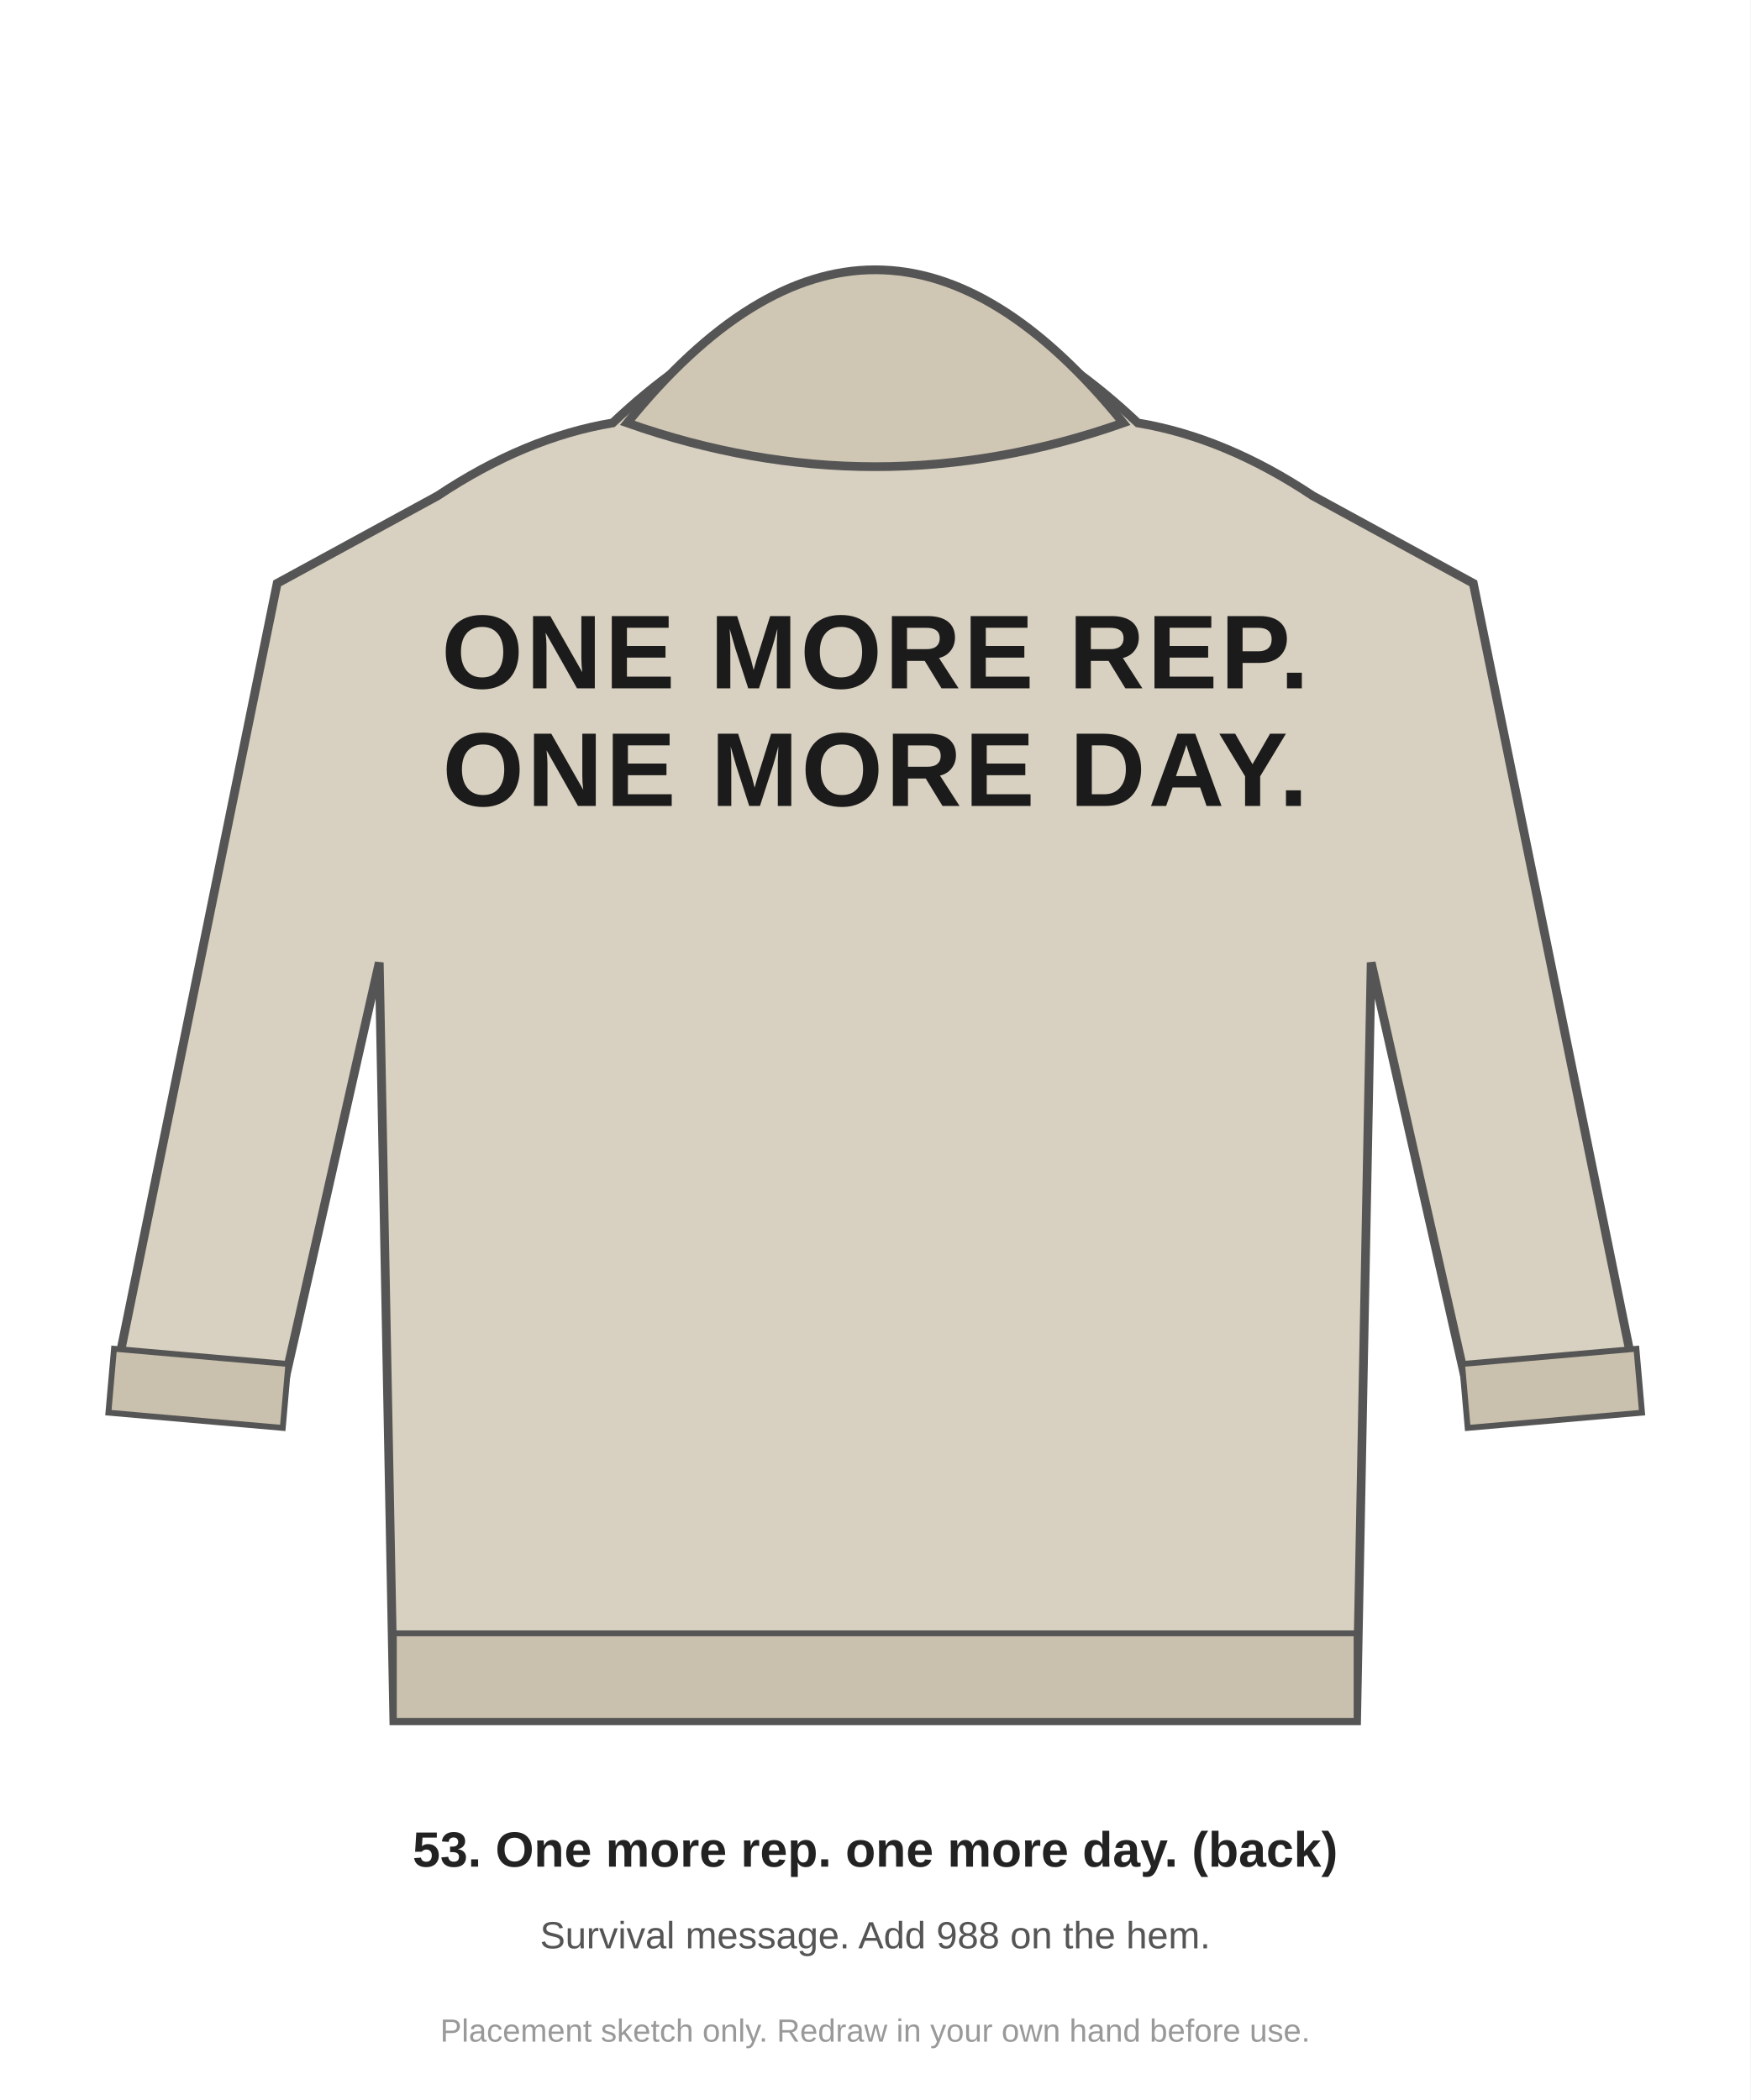
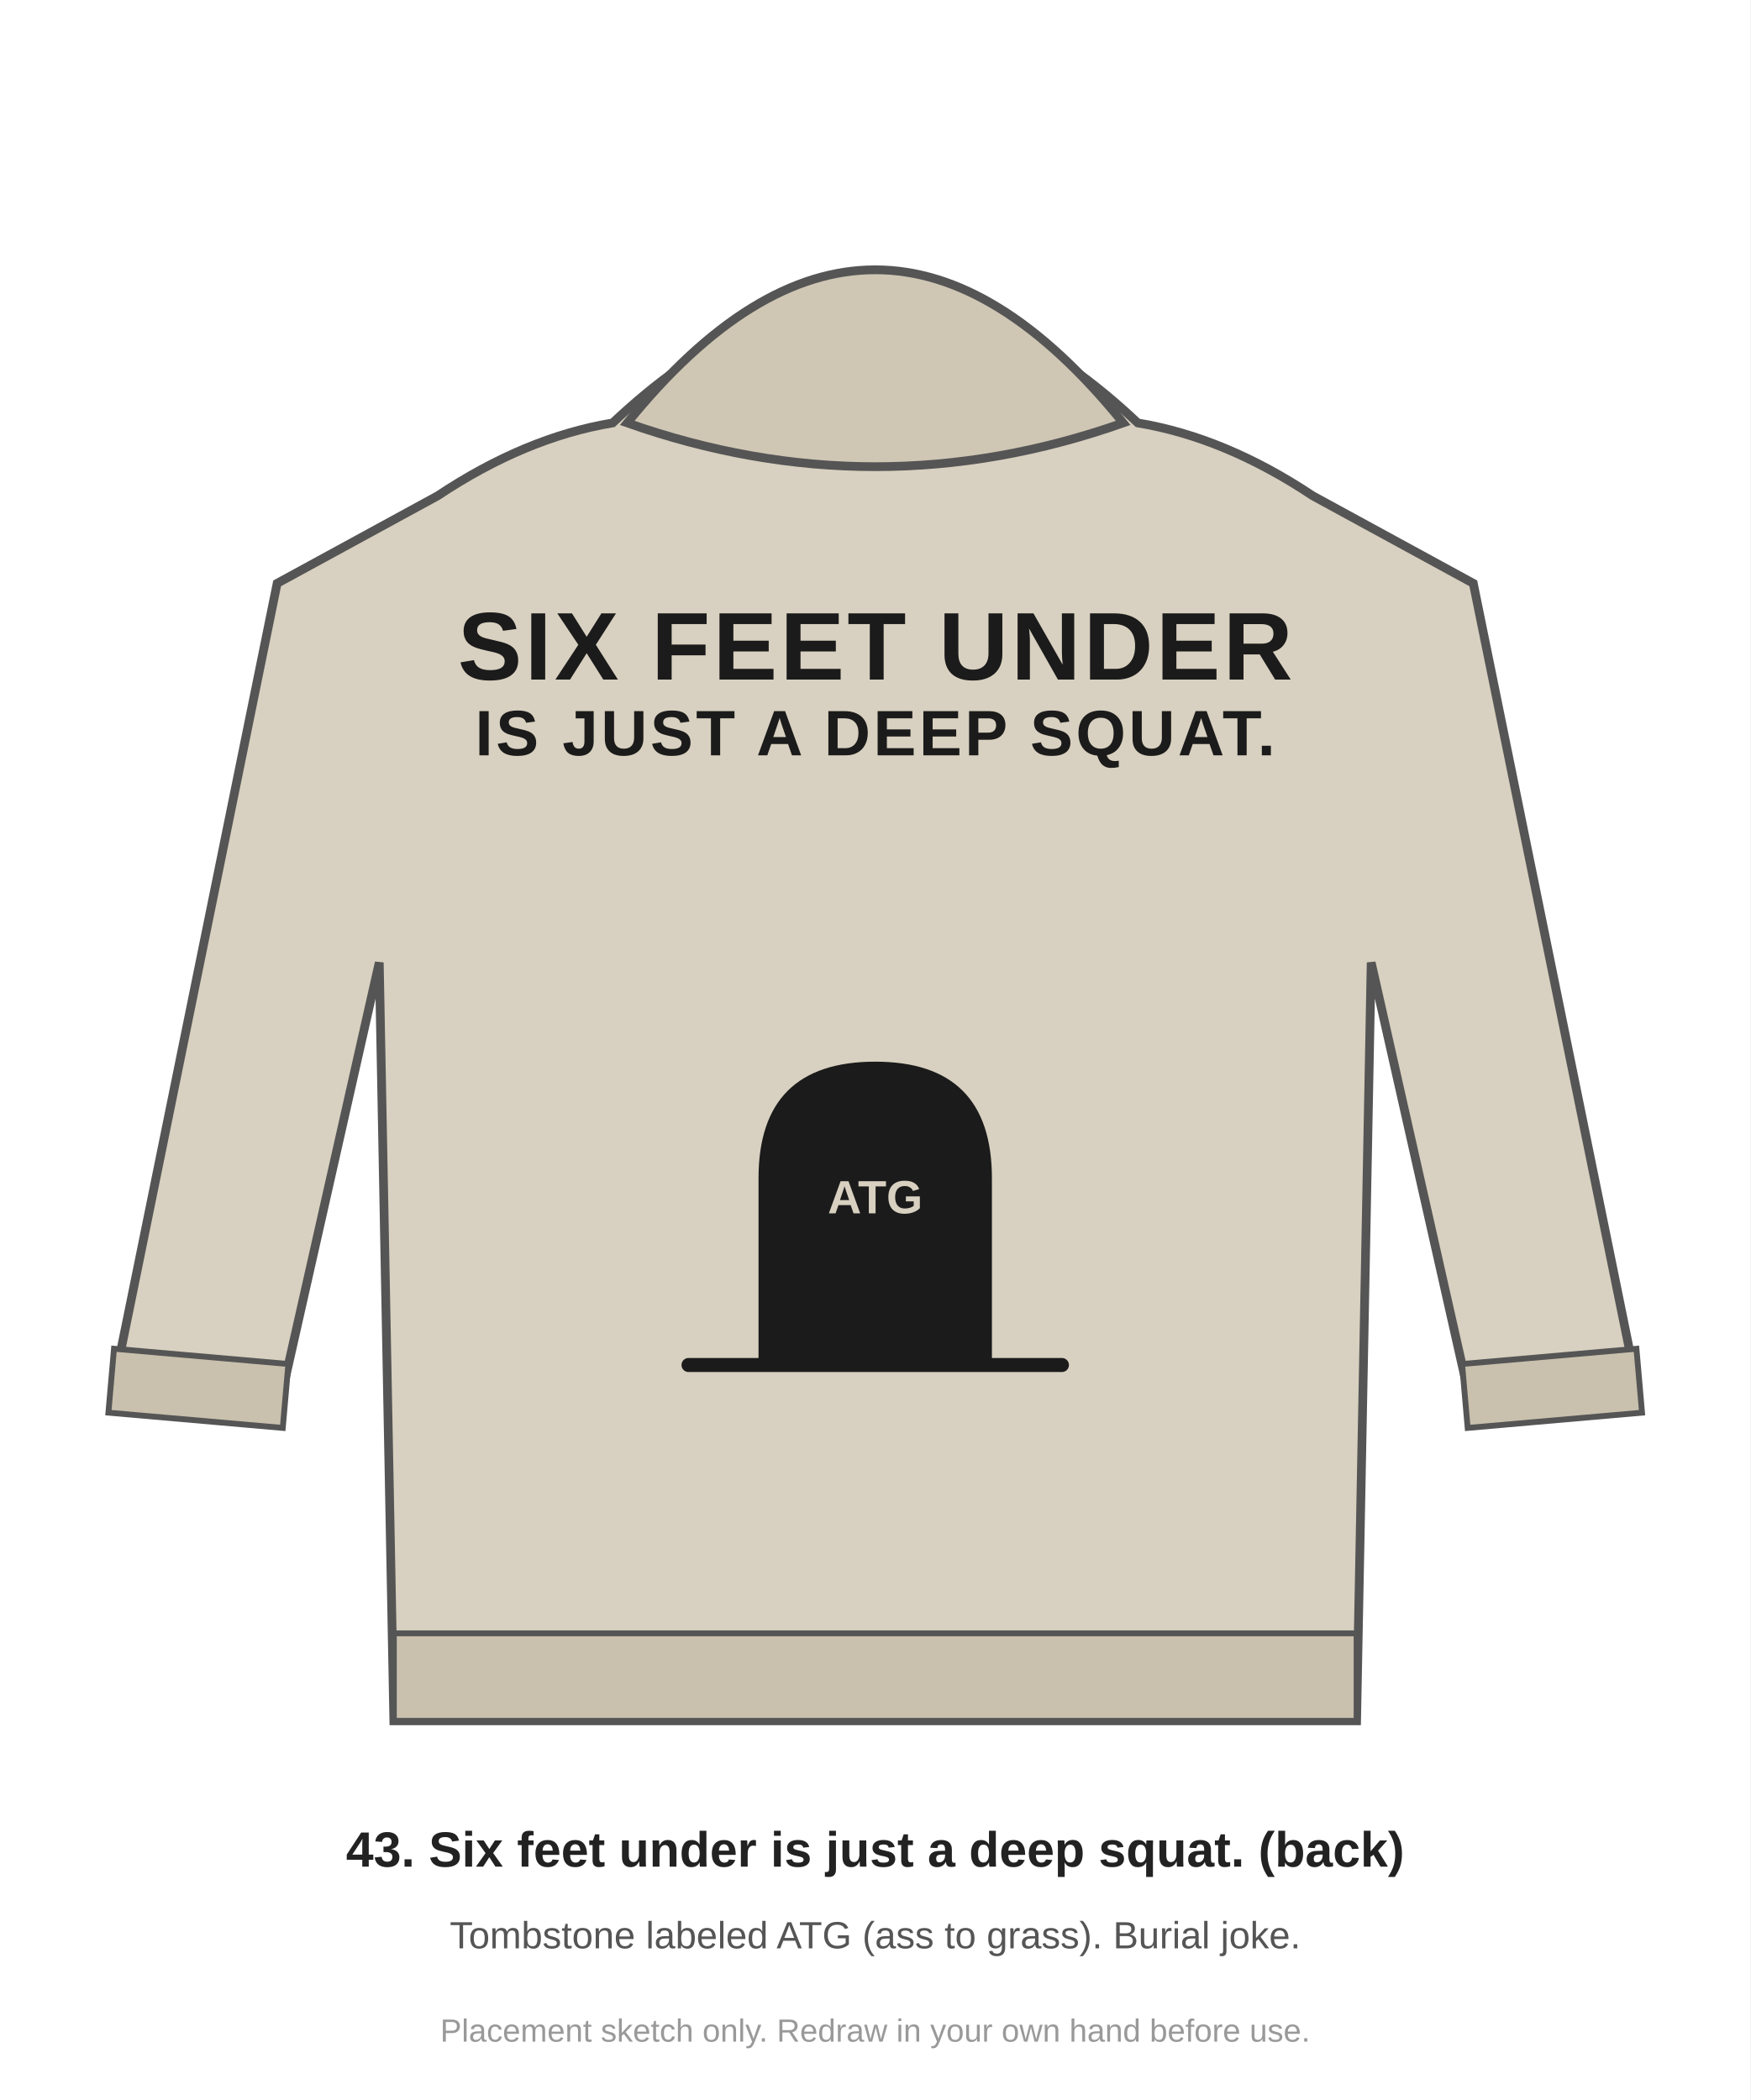
<svg xmlns="http://www.w3.org/2000/svg" viewBox="0 0 600 720" width="600" height="720" font-family="Arial, Helvetica, sans-serif">
  <rect width="600" height="720" fill="#ffffff" />
  <path d="M150 170 L95 200 L40 470 L95 485 L130 330 L135 590 L465 590 L470 330 L505 485 L560 470 L505 200 L450 170 Q420 150 390 145 Q300 60 210 145 Q180 150 150 170 Z" fill="#d8d0c0" stroke="#555" stroke-width="3" />
  <path d="M215 145 Q300 40 385 145 Q300 175 215 145 Z" fill="#cfc6b4" stroke="#555" stroke-width="3" />
  <rect x="38" y="465" width="60" height="22" fill="#c9c0ad" stroke="#555" stroke-width="2" transform="rotate(5 68 476)" />
  <rect x="502" y="465" width="60" height="22" fill="#c9c0ad" stroke="#555" stroke-width="2" transform="rotate(-5 532 476)" />
  <rect x="135" y="560" width="330" height="30" fill="#c9c0ad" stroke="#555" stroke-width="2" />
-   <text x="300" y="236" text-anchor="middle" font-size="36" font-weight="900" fill="#1b1b1b" letter-spacing="1">ONE MORE REP.</text>
-   <text x="300" y="276.32" text-anchor="middle" font-size="36" font-weight="900" fill="#1b1b1b" letter-spacing="1">ONE MORE DAY.</text>
-   <text x="300" y="640" text-anchor="middle" font-size="17" font-weight="bold" fill="#222">53. One more rep. one more day. (back)</text>
-   <text x="300" y="668" text-anchor="middle" font-size="13" fill="#555">Survival message. Add 988 on the hem.</text>
+   <text x="300" y="233" text-anchor="middle" font-size="33" font-weight="900" fill="#1b1b1b" letter-spacing="1">SIX FEET UNDER</text>
+   <text x="300" y="258.96" text-anchor="middle" font-size="22" font-weight="900" fill="#1b1b1b" letter-spacing="1">IS JUST A DEEP SQUAT.</text>
+   <path d="M260.0 468.0 L260.0 404.0 Q260.0 364.0 300 364.0 Q340.0 364.0 340.0 404.0 L340.0 468.0 Z" fill="#1b1b1b" />
+   <line x1="236.0" y1="468.0" x2="364.0" y2="468.0" stroke="#1b1b1b" stroke-width="4.8" stroke-linecap="round" />
+   <text x="300" y="416.0" text-anchor="middle" font-size="16.0" font-weight="bold" fill="#d8d0c0">ATG</text>
+   <text x="300" y="640" text-anchor="middle" font-size="17" font-weight="bold" fill="#222">43. Six feet under is just a deep squat. (back)</text>
+   <text x="300" y="668" text-anchor="middle" font-size="13" fill="#555">Tombstone labeled ATG (ass to grass). Burial joke.</text>
  <text x="300" y="700" text-anchor="middle" font-size="11" fill="#999">Placement sketch only. Redraw in your own hand before use.</text>
</svg>
